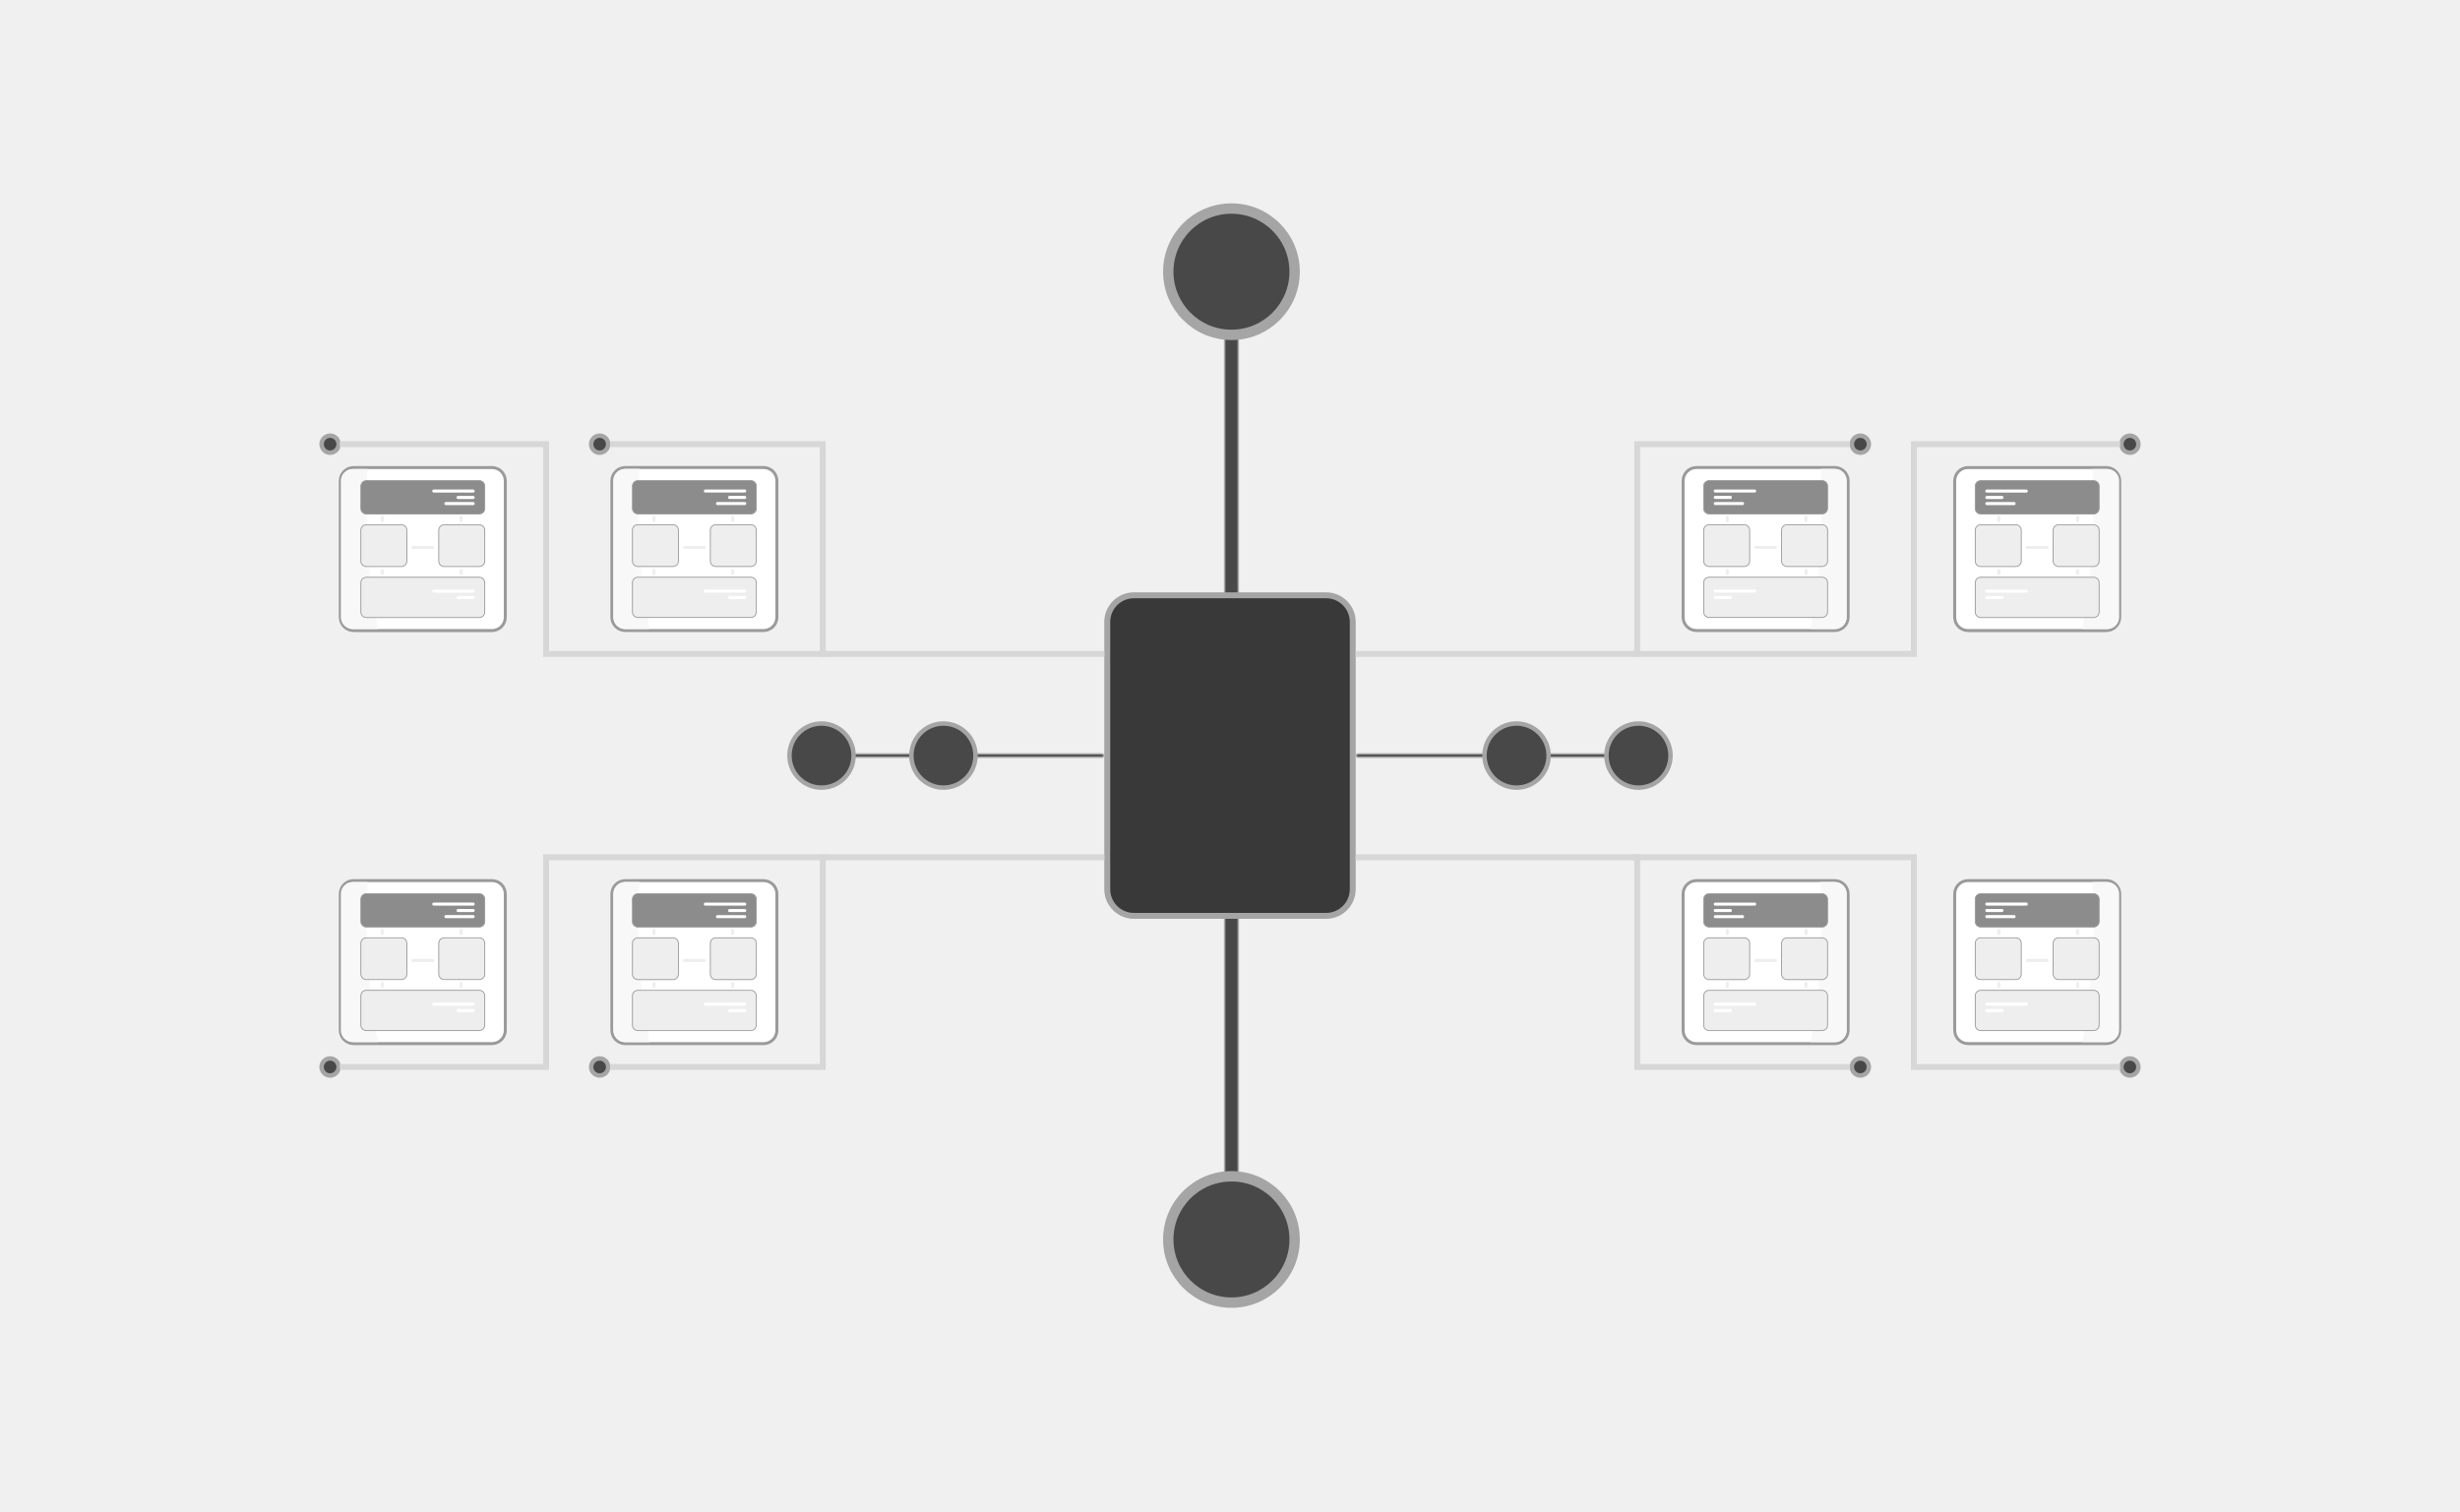
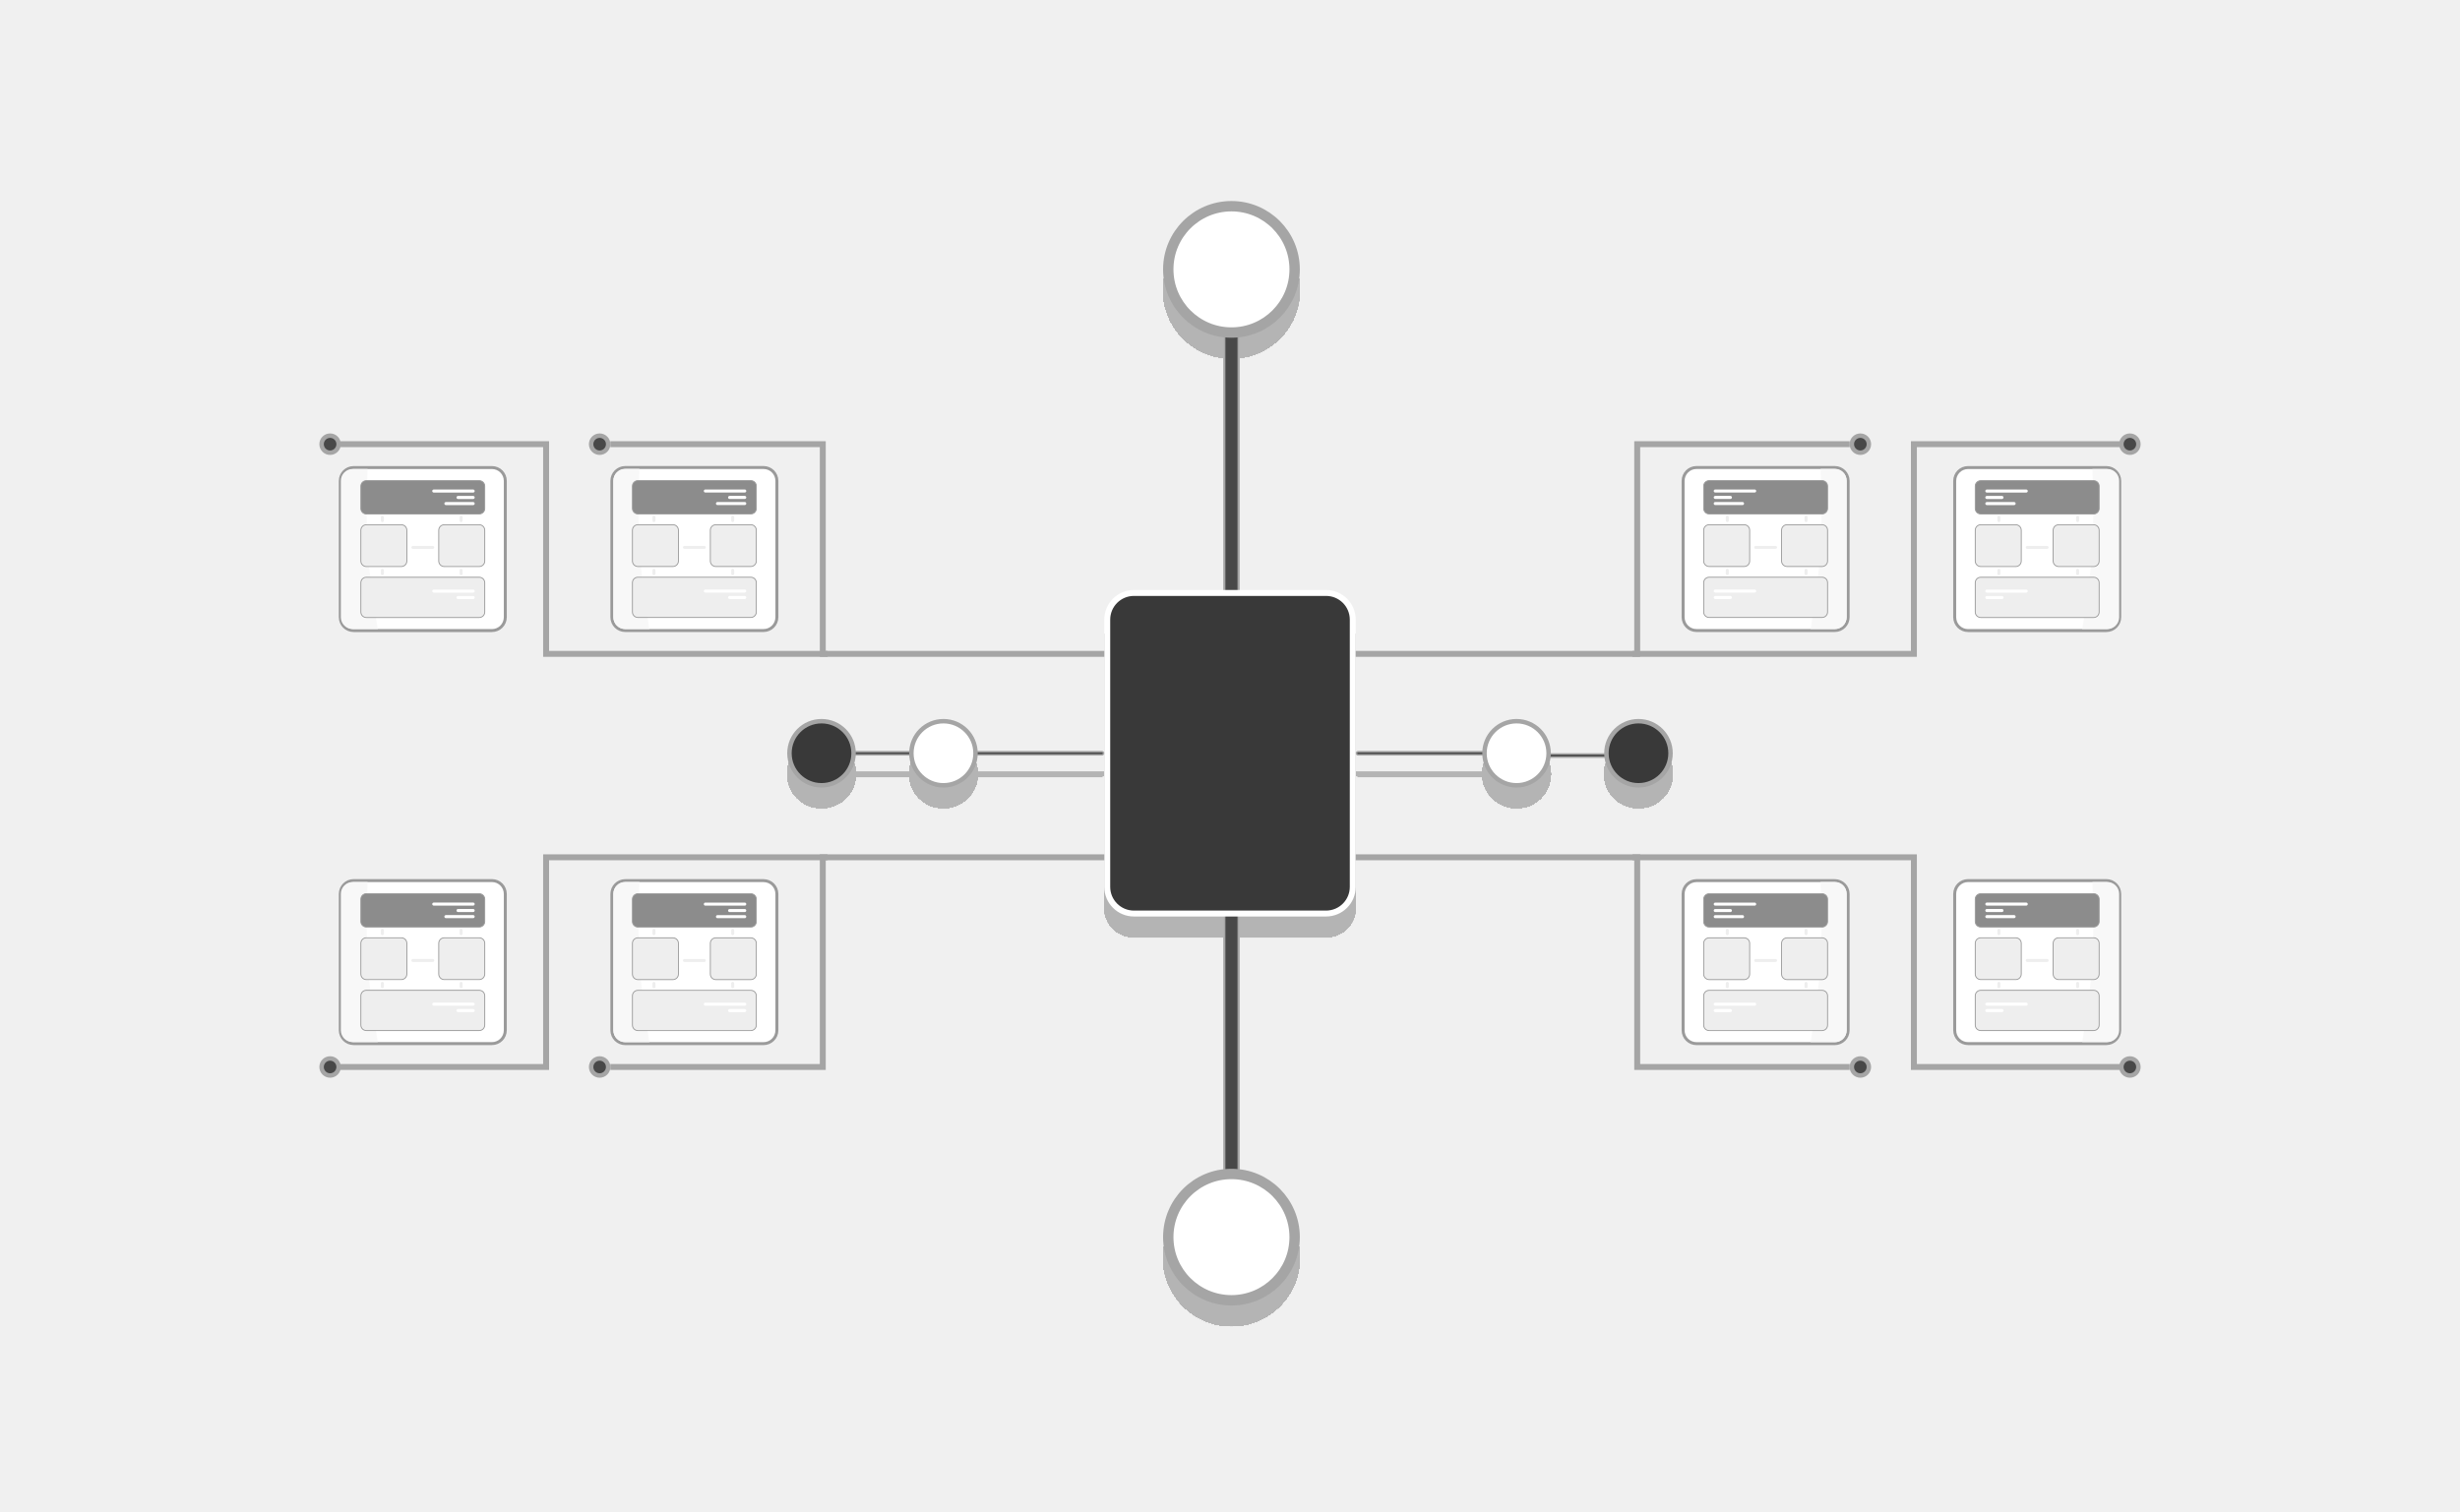
<svg xmlns="http://www.w3.org/2000/svg" width="830" height="510" viewBox="0 0 830 510" fill="none">
-   <path d="M414.95 409.844H416.035C417.001 409.844 417.785 409.061 417.785 408.094V309.094C417.785 308.127 417.001 307.344 416.035 307.344H414.95C413.984 307.344 413.2 308.127 413.2 309.094V408.094C413.2 409.061 413.984 409.844 414.95 409.844Z" fill="#484848" stroke="#A5A5A5" stroke-width="0.5" />
-   <path d="M414.95 100.156H416.035C417.001 100.156 417.785 100.939 417.785 101.906V200.177C417.785 201.143 417.001 201.927 416.035 201.927H414.95C413.984 201.927 413.2 201.143 413.2 200.177V101.906C413.2 100.939 413.984 100.156 414.95 100.156Z" fill="#484848" stroke="#A5A5A5" stroke-width="0.5" />
-   <rect x="373.582" y="200.906" width="82.836" height="108.189" rx="9" fill="#393939" stroke="#A5A5A5" stroke-width="2" />
-   <path d="M323.221 254.463L371.795 254.463C372.092 254.463 372.332 254.703 372.332 255C372.332 255.296 372.092 255.537 371.795 255.537L323.221 255.537C322.925 255.537 322.684 255.296 322.684 255C322.684 254.703 322.925 254.463 323.221 254.463Z" fill="#484848" stroke="#A5A5A5" stroke-width="0.5" />
-   <path d="M506.779 254.463L458.205 254.463C457.908 254.463 457.668 254.703 457.668 255C457.668 255.296 457.908 255.537 458.205 255.537L506.779 255.537C507.075 255.537 507.316 255.296 507.316 255C507.316 254.703 507.075 254.463 506.779 254.463Z" fill="#484848" stroke="#A5A5A5" stroke-width="0.5" />
-   <path d="M268.957 254.463L317.531 254.463C317.827 254.463 318.068 254.703 318.068 255C318.068 255.296 317.827 255.537 317.531 255.537L268.957 255.537C268.66 255.537 268.42 255.296 268.42 255C268.42 254.703 268.66 254.463 268.957 254.463Z" fill="#484848" stroke="#A5A5A5" stroke-width="0.5" />
-   <path d="M561.043 254.463L512.469 254.463C512.173 254.463 511.932 254.703 511.932 255C511.932 255.296 512.173 255.537 512.469 255.537L561.043 255.537C561.34 255.537 561.58 255.296 561.58 255C561.58 254.703 561.34 254.463 561.043 254.463Z" fill="#484848" stroke="#A5A5A5" stroke-width="0.5" />
-   <circle cx="415.492" cy="91.696" r="21.318" fill="#484848" stroke="#A5A5A5" stroke-width="3.5" />
-   <circle cx="318.318" cy="255" r="10.818" transform="rotate(-90 318.318 255)" fill="#484848" stroke="#A5A5A5" stroke-width="1.5" />
-   <circle r="10.818" transform="matrix(4.37114e-08 -1 -1 -4.37114e-08 511.682 255)" fill="#484848" stroke="#A5A5A5" stroke-width="1.5" />
-   <circle cx="277.179" cy="255" r="10.818" transform="rotate(-90 277.179 255)" fill="#484848" stroke="#A5A5A5" stroke-width="1.5" />
-   <circle r="10.818" transform="matrix(4.37114e-08 -1 -1 -4.37114e-08 552.821 255)" fill="#484848" stroke="#A5A5A5" stroke-width="1.5" />
+   <path d="M561.043 255.537C561.34 255.537 561.58 255.296 561.58 255C561.58 254.703 561.34 254.463 561.043 254.463L512.469 254.463C512.173 254.463 511.932 254.703 511.932 255C511.932 255.296 512.173 255.537 512.469 255.537L561.043 255.537Z" fill="#484848" stroke="#A5A5A5" stroke-width="0.5" />
  <circle cx="202.32" cy="149.906" r="2.876" transform="rotate(-90 202.32 149.906)" fill="#484848" stroke="#A5A5A5" stroke-width="1.5" />
  <circle r="2.876" transform="matrix(4.37114e-08 -1 -1 -4.37114e-08 627.68 149.906)" fill="#484848" stroke="#A5A5A5" stroke-width="1.5" />
  <circle r="2.876" transform="matrix(-4.37114e-08 1 1 4.37114e-08 202.32 360.094)" fill="#484848" stroke="#A5A5A5" stroke-width="1.5" />
  <circle cx="627.68" cy="360.094" r="2.876" transform="rotate(90 627.68 360.094)" fill="#484848" stroke="#A5A5A5" stroke-width="1.5" />
  <circle cx="111.379" cy="149.906" r="2.876" transform="rotate(-90 111.379 149.906)" fill="#484848" stroke="#A5A5A5" stroke-width="1.5" />
  <circle r="2.876" transform="matrix(4.37114e-08 -1 -1 -4.37114e-08 718.621 149.906)" fill="#484848" stroke="#A5A5A5" stroke-width="1.5" />
  <circle r="2.876" transform="matrix(-4.37114e-08 1 1 4.37114e-08 111.379 360.094)" fill="#484848" stroke="#A5A5A5" stroke-width="1.5" />
  <circle cx="718.621" cy="360.094" r="2.876" transform="rotate(90 718.621 360.094)" fill="#484848" stroke="#A5A5A5" stroke-width="1.5" />
-   <circle r="21.318" transform="matrix(1 0 0 -1 415.492 418.304)" fill="#484848" stroke="#A5A5A5" stroke-width="3.5" />
-   <path d="M372.582 220.673H277.605V149.906H205.915" stroke="#D7D7D7" stroke-width="2" />
-   <path d="M457.418 220.673H552.395V149.906H624.085" stroke="#D7D7D7" stroke-width="2" />
-   <path d="M372.582 289.327H277.605V360.094H205.915" stroke="#D7D7D7" stroke-width="2" />
-   <path d="M457.418 289.327H552.395V360.094H624.085" stroke="#D7D7D7" stroke-width="2" />
-   <path d="M279.23 220.673H184.253V149.906H114.643" stroke="#D7D7D7" stroke-width="2" />
-   <path d="M550.77 220.673H645.747V149.906H715.357" stroke="#D7D7D7" stroke-width="2" />
-   <path d="M279.23 289.327H184.253V360.094H114.643" stroke="#D7D7D7" stroke-width="2" />
-   <path d="M550.77 289.327H645.747V360.094H715.357" stroke="#D7D7D7" stroke-width="2" />
+   <g filter="url(#filter0_d)">
+     <path d="M414.95 409.058H416.035C417.001 409.058 417.785 408.274 417.785 407.308V308.307C417.785 307.341 417.001 306.557 416.035 306.557H414.95C413.984 306.557 413.2 307.341 413.2 308.307V407.308C413.2 408.274 413.984 409.058 414.95 409.058Z" fill="#484848" stroke="#A5A5A5" stroke-width="0.5" />
+     <path d="M414.95 99.369H416.035C417.001 99.369 417.785 100.152 417.785 101.119V199.39C417.785 200.357 417.001 201.14 416.035 201.14H414.95C413.984 201.14 413.2 200.357 413.2 199.39V101.119C413.2 100.152 413.984 99.369 414.95 99.369Z" fill="#484848" stroke="#A5A5A5" stroke-width="0.5" />
+     <rect x="373.582" y="200.119" width="82.836" height="108.189" rx="9" fill="#393939" stroke="white" stroke-width="2" />
+     <path d="M323.221 253.676L371.795 253.676C372.092 253.676 372.332 253.917 372.332 254.213C372.332 254.51 372.092 254.75 371.795 254.75L323.221 254.75C322.925 254.75 322.684 254.51 322.684 254.213C322.684 253.917 322.925 253.676 323.221 253.676Z" fill="#484848" stroke="#A5A5A5" stroke-width="0.5" />
+     <path d="M506.779 253.676L458.205 253.676C457.908 253.676 457.668 253.917 457.668 254.213C457.668 254.51 457.908 254.75 458.205 254.75L506.779 254.75C507.075 254.75 507.316 254.51 507.316 254.213C507.316 253.917 507.075 253.676 506.779 253.676Z" fill="#484848" stroke="#A5A5A5" stroke-width="0.5" />
+     <path d="M268.957 253.676L317.531 253.676C317.827 253.676 318.068 253.917 318.068 254.213C318.068 254.51 317.827 254.75 317.531 254.75L268.957 254.75C268.66 254.75 268.42 254.51 268.42 254.213C268.42 253.917 268.66 253.676 268.957 253.676Z" fill="#484848" stroke="#A5A5A5" stroke-width="0.5" />
+     <circle cx="415.492" cy="90.91" r="21.318" fill="white" stroke="#A5A5A5" stroke-width="3.5" />
+     <circle cx="318.318" cy="254.213" r="10.818" transform="rotate(-90 318.318 254.213)" fill="white" stroke="#A5A5A5" stroke-width="1.5" />
+     <circle r="10.818" transform="matrix(4.37114e-08 -1 -1 -4.37114e-08 511.682 254.213)" fill="white" stroke="#A5A5A5" stroke-width="1.5" />
+     <circle cx="277.179" cy="254.213" r="10.818" transform="rotate(-90 277.179 254.213)" fill="#393939" stroke="#A5A5A5" stroke-width="1.5" />
+     <circle r="10.818" transform="matrix(4.37114e-08 -1 -1 -4.37114e-08 552.821 254.213)" fill="#393939" stroke="#A5A5A5" stroke-width="1.5" />
+     <circle r="21.318" transform="matrix(1 0 0 -1 415.492 417.517)" fill="white" stroke="#A5A5A5" stroke-width="3.5" />
+   </g>
+   <path d="M372.582 220.673H277.605V149.906H205.915" stroke="#A5A5A5" stroke-width="2" />
+   <path d="M457.418 220.673H552.395V149.906H624.085" stroke="#A5A5A5" stroke-width="2" />
+   <path d="M372.582 289.327H277.605V360.094H205.915" stroke="#A5A5A5" stroke-width="2" />
+   <path d="M457.418 289.327H552.395V360.094H624.085" stroke="#A5A5A5" stroke-width="2" />
+   <path d="M279.23 220.673H184.253V149.906H114.643" stroke="#A5A5A5" stroke-width="2" />
+   <path d="M550.77 220.673H645.747V149.906H715.357" stroke="#A5A5A5" stroke-width="2" />
+   <path d="M279.23 289.327H184.253V360.094H114.643" stroke="#A5A5A5" stroke-width="2" />
+   <path d="M550.77 289.327H645.747V360.094H715.357" stroke="#A5A5A5" stroke-width="2" />
  <rect x="262.121" y="212.797" width="55.675" height="55.016" rx="4.5" transform="rotate(180 262.121 212.797)" fill="white" stroke="#9A9A9A" />
  <rect x="0.5" y="-0.5" width="55.675" height="55.016" rx="4.5" transform="matrix(1 0 0 -1 567.379 212.297)" fill="white" stroke="#9A9A9A" />
  <rect x="262.121" y="352.219" width="55.675" height="55.016" rx="4.5" transform="rotate(180 262.121 352.219)" fill="white" stroke="#9A9A9A" />
  <rect x="0.5" y="-0.5" width="55.675" height="55.016" rx="4.5" transform="matrix(1 0 0 -1 567.379 351.719)" fill="white" stroke="#9A9A9A" />
  <rect x="170.488" y="212.809" width="55.675" height="55.016" rx="4.5" transform="rotate(180 170.488 212.809)" fill="white" stroke="#9A9A9A" />
  <rect x="0.5" y="-0.5" width="55.675" height="55.016" rx="4.5" transform="matrix(1 0 0 -1 659.011 212.309)" fill="white" stroke="#9A9A9A" />
  <rect x="170.488" y="352.207" width="55.675" height="55.016" rx="4.5" transform="rotate(180 170.488 352.207)" fill="white" stroke="#9A9A9A" />
  <rect x="0.5" y="-0.5" width="55.675" height="55.016" rx="4.5" transform="matrix(1 0 0 -1 659.011 351.707)" fill="white" stroke="#9A9A9A" />
-   <path d="M219.101 212.309H210.944C208.735 212.309 206.944 210.519 206.944 208.309V162.222C206.944 160.013 208.735 158.222 210.944 158.222H215.74C214.94 179.698 215.628 191.481 219.101 212.309Z" fill="#F8F8F8" />
-   <path d="M610.898 212.309H619.056C621.265 212.309 623.056 210.519 623.056 208.309V162.222C623.056 160.013 621.265 158.222 619.056 158.222H614.26C615.06 179.698 614.372 191.481 610.898 212.309Z" fill="#F8F8F8" />
+   <path d="M219.101 212.309H210.944C208.735 212.309 206.944 210.518 206.944 208.309V162.222C206.944 160.013 208.735 158.222 210.944 158.222H215.74C214.94 179.698 215.628 191.481 219.101 212.309Z" fill="#F8F8F8" />
+   <path d="M610.898 212.309H619.056C621.265 212.309 623.056 210.518 623.056 208.309V162.222C623.056 160.013 621.265 158.222 619.056 158.222H614.26C615.06 179.698 614.372 191.481 610.898 212.309Z" fill="#F8F8F8" />
  <path d="M219.101 351.731H210.944C208.735 351.731 206.944 349.94 206.944 347.731V301.643C206.944 299.434 208.735 297.643 210.944 297.643H215.74C214.94 319.119 215.628 330.902 219.101 351.731Z" fill="#F8F8F8" />
  <path d="M610.898 351.731H619.056C621.265 351.731 623.056 349.94 623.056 347.731V301.643C623.056 299.434 621.265 297.643 619.056 297.643H614.26C615.06 319.119 614.372 330.902 610.898 351.731Z" fill="#F8F8F8" />
  <path d="M127.469 212.307H119.005C116.796 212.307 115.005 210.516 115.005 208.307L115.005 162.276C115.005 160.067 116.796 158.276 119.005 158.276H124.022C123.202 179.729 123.908 191.5 127.469 212.307Z" fill="#F8F8F8" />
  <path d="M702.531 212.307H710.995C713.204 212.307 714.995 210.516 714.995 208.307V162.276C714.995 160.067 713.204 158.276 710.995 158.276H705.978C706.798 179.729 706.092 191.5 702.531 212.307Z" fill="#F8F8F8" />
-   <path d="M127.469 351.704H119.005C116.796 351.704 115.005 349.913 115.005 347.704L115.005 301.673C115.005 299.464 116.796 297.673 119.005 297.673H124.022C123.202 319.127 123.908 330.897 127.469 351.704Z" fill="#F8F8F8" />
-   <path d="M702.531 351.704H710.995C713.204 351.704 714.995 349.913 714.995 347.704V301.673C714.995 299.464 713.204 297.673 710.995 297.673H705.978C706.798 319.127 706.092 330.897 702.531 351.704Z" fill="#F8F8F8" />
-   <rect x="255.183" y="173.448" width="41.8" height="11.248" rx="1.85" transform="rotate(180 255.183 173.448)" fill="#8C8C8C" stroke="#9A9A9A" stroke-width="0.3" />
+   <path d="M127.469 351.704H119.005C116.796 351.704 115.005 349.913 115.005 347.704L115.005 301.674C115.005 299.465 116.796 297.674 119.005 297.674H124.022C123.202 319.127 123.908 330.897 127.469 351.704Z" fill="#F8F8F8" />
+   <path d="M702.531 351.704H710.995C713.204 351.704 714.995 349.913 714.995 347.704V301.674C714.995 299.465 713.204 297.674 710.995 297.674H705.978C706.798 319.127 706.092 330.897 702.531 351.704Z" fill="#F8F8F8" />
+   <rect x="255.184" y="173.448" width="41.8" height="11.248" rx="1.85" transform="rotate(180 255.184 173.448)" fill="#8C8C8C" stroke="#9A9A9A" stroke-width="0.3" />
  <rect x="0.15" y="-0.15" width="41.8" height="11.248" rx="1.85" transform="matrix(1 0 0 -1 574.666 173.298)" fill="#8C8C8C" stroke="#9A9A9A" stroke-width="0.3" />
-   <rect x="255.183" y="312.87" width="41.8" height="11.248" rx="1.85" transform="rotate(180 255.183 312.87)" fill="#8C8C8C" stroke="#9A9A9A" stroke-width="0.3" />
+   <rect x="255.184" y="312.87" width="41.8" height="11.248" rx="1.85" transform="rotate(180 255.184 312.87)" fill="#8C8C8C" stroke="#9A9A9A" stroke-width="0.3" />
  <rect x="0.15" y="-0.15" width="41.8" height="11.248" rx="1.85" transform="matrix(1 0 0 -1 574.666 312.72)" fill="#8C8C8C" stroke="#9A9A9A" stroke-width="0.3" />
  <rect x="163.551" y="173.461" width="41.8" height="11.248" rx="1.85" transform="rotate(180 163.551 173.461)" fill="#8C8C8C" stroke="#9A9A9A" stroke-width="0.3" />
-   <rect x="0.15" y="-0.15" width="41.8" height="11.248" rx="1.85" transform="matrix(1 0 0 -1 666.299 173.311)" fill="#8C8C8C" stroke="#9A9A9A" stroke-width="0.3" />
+   <rect x="0.15" y="-0.15" width="41.8" height="11.248" rx="1.85" transform="matrix(1 0 0 -1 666.299 173.31)" fill="#8C8C8C" stroke="#9A9A9A" stroke-width="0.3" />
  <rect x="163.551" y="312.858" width="41.8" height="11.248" rx="1.85" transform="rotate(180 163.551 312.858)" fill="#8C8C8C" stroke="#9A9A9A" stroke-width="0.3" />
  <rect x="0.15" y="-0.15" width="41.8" height="11.248" rx="1.85" transform="matrix(1 0 0 -1 666.299 312.708)" fill="#8C8C8C" stroke="#9A9A9A" stroke-width="0.3" />
  <rect x="213.383" y="191.186" width="14.101" height="15.516" rx="1.85" transform="rotate(-90 213.383 191.186)" fill="#EEEEEE" stroke="#9A9A9A" stroke-width="0.3" />
  <rect x="-0.15" y="-0.15" width="14.101" height="15.516" rx="1.85" transform="matrix(-5.24537e-08 -1 -1 3.64262e-08 616.466 191.036)" fill="#EEEEEE" stroke="#9A9A9A" stroke-width="0.3" />
  <rect x="213.383" y="330.608" width="14.101" height="15.516" rx="1.85" transform="rotate(-90 213.383 330.608)" fill="#EEEEEE" stroke="#9A9A9A" stroke-width="0.3" />
  <rect x="-0.15" y="-0.15" width="14.101" height="15.516" rx="1.85" transform="matrix(-5.24537e-08 -1 -1 3.64262e-08 616.466 330.458)" fill="#EEEEEE" stroke="#9A9A9A" stroke-width="0.3" />
  <rect x="121.751" y="191.198" width="14.101" height="15.516" rx="1.85" transform="rotate(-90 121.751 191.198)" fill="#EEEEEE" stroke="#9A9A9A" stroke-width="0.3" />
  <rect x="-0.15" y="-0.15" width="14.101" height="15.516" rx="1.85" transform="matrix(-5.24537e-08 -1 -1 3.64262e-08 708.099 191.048)" fill="#EEEEEE" stroke="#9A9A9A" stroke-width="0.3" />
  <rect x="121.751" y="330.596" width="14.101" height="15.516" rx="1.85" transform="rotate(-90 121.751 330.596)" fill="#EEEEEE" stroke="#9A9A9A" stroke-width="0.3" />
  <rect x="-0.15" y="-0.15" width="14.101" height="15.516" rx="1.85" transform="matrix(-5.24537e-08 -1 -1 3.64262e-08 708.099 330.446)" fill="#EEEEEE" stroke="#9A9A9A" stroke-width="0.3" />
  <rect x="239.667" y="191.186" width="14.101" height="15.516" rx="1.85" transform="rotate(-90 239.667 191.186)" fill="#EEEEEE" stroke="#9A9A9A" stroke-width="0.3" />
  <rect x="-0.15" y="-0.15" width="14.101" height="15.516" rx="1.85" transform="matrix(-5.24537e-08 -1 -1 3.64262e-08 590.183 191.036)" fill="#EEEEEE" stroke="#9A9A9A" stroke-width="0.3" />
  <rect x="239.667" y="330.608" width="14.101" height="15.516" rx="1.85" transform="rotate(-90 239.667 330.608)" fill="#EEEEEE" stroke="#9A9A9A" stroke-width="0.3" />
  <rect x="-0.15" y="-0.15" width="14.101" height="15.516" rx="1.85" transform="matrix(-5.24537e-08 -1 -1 3.64262e-08 590.183 330.458)" fill="#EEEEEE" stroke="#9A9A9A" stroke-width="0.3" />
  <rect x="148.035" y="191.198" width="14.101" height="15.516" rx="1.85" transform="rotate(-90 148.035 191.198)" fill="#EEEEEE" stroke="#9A9A9A" stroke-width="0.3" />
  <rect x="-0.15" y="-0.15" width="14.101" height="15.516" rx="1.85" transform="matrix(-5.24537e-08 -1 -1 3.64262e-08 681.815 191.048)" fill="#EEEEEE" stroke="#9A9A9A" stroke-width="0.3" />
  <rect x="148.035" y="330.596" width="14.101" height="15.516" rx="1.85" transform="rotate(-90 148.035 330.596)" fill="#EEEEEE" stroke="#9A9A9A" stroke-width="0.3" />
  <rect x="-0.15" y="-0.15" width="14.101" height="15.516" rx="1.85" transform="matrix(-5.24537e-08 -1 -1 3.64262e-08 681.815 330.446)" fill="#EEEEEE" stroke="#9A9A9A" stroke-width="0.3" />
-   <line x1="247.21" y1="175.69" x2="247.21" y2="174.537" stroke="#EEEEEE" stroke-linecap="round" />
+   <line x1="247.211" y1="175.69" x2="247.211" y2="174.537" stroke="#EEEEEE" stroke-linecap="round" />
  <line x1="0.5" y1="-0.5" x2="1.653" y2="-0.5" transform="matrix(-4.37114e-08 -1 -1 4.37114e-08 582.289 176.19)" stroke="#EEEEEE" stroke-linecap="round" />
-   <line x1="247.21" y1="315.112" x2="247.21" y2="313.958" stroke="#EEEEEE" stroke-linecap="round" />
+   <line x1="247.211" y1="315.112" x2="247.211" y2="313.959" stroke="#EEEEEE" stroke-linecap="round" />
  <line x1="0.5" y1="-0.5" x2="1.653" y2="-0.5" transform="matrix(-4.37114e-08 -1 -1 4.37114e-08 582.289 315.612)" stroke="#EEEEEE" stroke-linecap="round" />
  <line x1="155.578" y1="175.702" x2="155.578" y2="174.549" stroke="#EEEEEE" stroke-linecap="round" />
  <line x1="0.5" y1="-0.5" x2="1.653" y2="-0.5" transform="matrix(-4.37114e-08 -1 -1 4.37114e-08 673.922 176.202)" stroke="#EEEEEE" stroke-linecap="round" />
  <line x1="155.578" y1="315.1" x2="155.578" y2="313.946" stroke="#EEEEEE" stroke-linecap="round" />
  <line x1="0.5" y1="-0.5" x2="1.653" y2="-0.5" transform="matrix(-4.37114e-08 -1 -1 4.37114e-08 673.922 315.6)" stroke="#EEEEEE" stroke-linecap="round" />
-   <line x1="247.21" y1="193.608" x2="247.21" y2="192.454" stroke="#EEEEEE" stroke-linecap="round" />
-   <line x1="0.5" y1="-0.5" x2="1.653" y2="-0.5" transform="matrix(-4.37114e-08 -1 -1 4.37114e-08 582.289 194.108)" stroke="#EEEEEE" stroke-linecap="round" />
-   <line x1="247.21" y1="333.029" x2="247.21" y2="331.876" stroke="#EEEEEE" stroke-linecap="round" />
+   <line x1="247.211" y1="193.607" x2="247.211" y2="192.454" stroke="#EEEEEE" stroke-linecap="round" />
+   <line x1="0.5" y1="-0.5" x2="1.653" y2="-0.5" transform="matrix(-4.37114e-08 -1 -1 4.37114e-08 582.289 194.107)" stroke="#EEEEEE" stroke-linecap="round" />
+   <line x1="247.211" y1="333.029" x2="247.211" y2="331.876" stroke="#EEEEEE" stroke-linecap="round" />
  <line x1="0.5" y1="-0.5" x2="1.653" y2="-0.5" transform="matrix(-4.37114e-08 -1 -1 4.37114e-08 582.289 333.529)" stroke="#EEEEEE" stroke-linecap="round" />
  <line x1="155.578" y1="193.62" x2="155.578" y2="192.466" stroke="#EEEEEE" stroke-linecap="round" />
  <line x1="0.5" y1="-0.5" x2="1.653" y2="-0.5" transform="matrix(-4.37114e-08 -1 -1 4.37114e-08 673.922 194.12)" stroke="#EEEEEE" stroke-linecap="round" />
  <line x1="155.578" y1="333.017" x2="155.578" y2="331.864" stroke="#EEEEEE" stroke-linecap="round" />
  <line x1="0.5" y1="-0.5" x2="1.653" y2="-0.5" transform="matrix(-4.37114e-08 -1 -1 4.37114e-08 673.922 333.517)" stroke="#EEEEEE" stroke-linecap="round" />
-   <line x1="220.642" y1="193.608" x2="220.642" y2="192.454" stroke="#EEEEEE" stroke-linecap="round" />
-   <line x1="0.5" y1="-0.5" x2="1.653" y2="-0.5" transform="matrix(-4.37114e-08 -1 -1 4.37114e-08 608.858 194.108)" stroke="#EEEEEE" stroke-linecap="round" />
+   <line x1="220.642" y1="193.607" x2="220.642" y2="192.454" stroke="#EEEEEE" stroke-linecap="round" />
+   <line x1="0.5" y1="-0.5" x2="1.653" y2="-0.5" transform="matrix(-4.37114e-08 -1 -1 4.37114e-08 608.858 194.107)" stroke="#EEEEEE" stroke-linecap="round" />
  <line x1="220.642" y1="333.029" x2="220.642" y2="331.876" stroke="#EEEEEE" stroke-linecap="round" />
  <line x1="0.5" y1="-0.5" x2="1.653" y2="-0.5" transform="matrix(-4.37114e-08 -1 -1 4.37114e-08 608.858 333.529)" stroke="#EEEEEE" stroke-linecap="round" />
  <line x1="129.009" y1="193.62" x2="129.009" y2="192.466" stroke="#EEEEEE" stroke-linecap="round" />
  <line x1="0.5" y1="-0.5" x2="1.653" y2="-0.5" transform="matrix(-4.37114e-08 -1 -1 4.37114e-08 700.491 194.12)" stroke="#EEEEEE" stroke-linecap="round" />
  <line x1="129.009" y1="333.017" x2="129.009" y2="331.864" stroke="#EEEEEE" stroke-linecap="round" />
  <line x1="0.5" y1="-0.5" x2="1.653" y2="-0.5" transform="matrix(-4.37114e-08 -1 -1 4.37114e-08 700.491 333.517)" stroke="#EEEEEE" stroke-linecap="round" />
  <line x1="220.642" y1="175.69" x2="220.642" y2="174.537" stroke="#EEEEEE" stroke-linecap="round" />
  <line x1="0.5" y1="-0.5" x2="1.653" y2="-0.5" transform="matrix(-4.37114e-08 -1 -1 4.37114e-08 608.858 176.19)" stroke="#EEEEEE" stroke-linecap="round" />
-   <line x1="220.642" y1="315.112" x2="220.642" y2="313.958" stroke="#EEEEEE" stroke-linecap="round" />
+   <line x1="220.642" y1="315.112" x2="220.642" y2="313.959" stroke="#EEEEEE" stroke-linecap="round" />
  <line x1="0.5" y1="-0.5" x2="1.653" y2="-0.5" transform="matrix(-4.37114e-08 -1 -1 4.37114e-08 608.858 315.612)" stroke="#EEEEEE" stroke-linecap="round" />
  <line x1="129.009" y1="175.702" x2="129.009" y2="174.549" stroke="#EEEEEE" stroke-linecap="round" />
  <line x1="0.5" y1="-0.5" x2="1.653" y2="-0.5" transform="matrix(-4.37114e-08 -1 -1 4.37114e-08 700.491 176.202)" stroke="#EEEEEE" stroke-linecap="round" />
  <line x1="129.009" y1="315.1" x2="129.009" y2="313.946" stroke="#EEEEEE" stroke-linecap="round" />
  <line x1="0.5" y1="-0.5" x2="1.653" y2="-0.5" transform="matrix(-4.37114e-08 -1 -1 4.37114e-08 700.491 315.6)" stroke="#EEEEEE" stroke-linecap="round" />
  <line x1="230.934" y1="184.735" x2="237.633" y2="184.735" stroke="#EEEEEE" stroke-linecap="round" />
  <line x1="0.5" y1="-0.5" x2="7.198" y2="-0.5" transform="matrix(-1 8.74228e-08 8.74228e-08 1 599.566 185.235)" stroke="#EEEEEE" stroke-linecap="round" />
  <line x1="230.934" y1="324.157" x2="237.633" y2="324.157" stroke="#EEEEEE" stroke-linecap="round" />
  <line x1="0.5" y1="-0.5" x2="7.198" y2="-0.5" transform="matrix(-1 8.74228e-08 8.74228e-08 1 599.566 324.657)" stroke="#EEEEEE" stroke-linecap="round" />
-   <line x1="139.302" y1="184.747" x2="146" y2="184.747" stroke="#EEEEEE" stroke-linecap="round" />
-   <line x1="0.5" y1="-0.5" x2="7.198" y2="-0.5" transform="matrix(-1 8.74228e-08 8.74228e-08 1 691.198 185.247)" stroke="#EEEEEE" stroke-linecap="round" />
+   <line x1="139.302" y1="184.748" x2="146" y2="184.748" stroke="#EEEEEE" stroke-linecap="round" />
+   <line x1="0.5" y1="-0.5" x2="7.198" y2="-0.5" transform="matrix(-1 8.74228e-08 8.74228e-08 1 691.198 185.248)" stroke="#EEEEEE" stroke-linecap="round" />
  <line x1="139.302" y1="324.145" x2="146" y2="324.145" stroke="#EEEEEE" stroke-linecap="round" />
  <line x1="0.5" y1="-0.5" x2="7.198" y2="-0.5" transform="matrix(-1 8.74228e-08 8.74228e-08 1 691.198 324.645)" stroke="#EEEEEE" stroke-linecap="round" />
  <rect x="255.183" y="208.389" width="41.8" height="13.587" rx="1.85" transform="rotate(180 255.183 208.389)" fill="#EEEEEE" stroke="#9A9A9A" stroke-width="0.3" />
  <rect x="0.15" y="-0.15" width="41.8" height="13.587" rx="1.85" transform="matrix(1 0 0 -1 574.667 208.239)" fill="#EEEEEE" stroke="#9A9A9A" stroke-width="0.3" />
-   <rect x="255.183" y="347.811" width="41.8" height="13.587" rx="1.85" transform="rotate(180 255.183 347.811)" fill="#EEEEEE" stroke="#9A9A9A" stroke-width="0.3" />
-   <rect x="0.15" y="-0.15" width="41.8" height="13.587" rx="1.85" transform="matrix(1 0 0 -1 574.667 347.661)" fill="#EEEEEE" stroke="#9A9A9A" stroke-width="0.3" />
+   <rect x="255.183" y="347.81" width="41.8" height="13.587" rx="1.85" transform="rotate(180 255.183 347.81)" fill="#EEEEEE" stroke="#9A9A9A" stroke-width="0.3" />
+   <rect x="0.15" y="-0.15" width="41.8" height="13.587" rx="1.85" transform="matrix(1 0 0 -1 574.667 347.66)" fill="#EEEEEE" stroke="#9A9A9A" stroke-width="0.3" />
  <rect x="163.551" y="208.401" width="41.8" height="13.587" rx="1.85" transform="rotate(180 163.551 208.401)" fill="#EEEEEE" stroke="#9A9A9A" stroke-width="0.3" />
  <rect x="0.15" y="-0.15" width="41.8" height="13.587" rx="1.85" transform="matrix(1 0 0 -1 666.299 208.251)" fill="#EEEEEE" stroke="#9A9A9A" stroke-width="0.3" />
  <rect x="163.551" y="347.798" width="41.8" height="13.587" rx="1.85" transform="rotate(180 163.551 347.798)" fill="#EEEEEE" stroke="#9A9A9A" stroke-width="0.3" />
  <rect x="0.15" y="-0.15" width="41.8" height="13.587" rx="1.85" transform="matrix(1 0 0 -1 666.299 347.648)" fill="#EEEEEE" stroke="#9A9A9A" stroke-width="0.3" />
-   <rect x="251.792" y="170.455" width="10.233" height="1.032" rx="0.516" transform="rotate(180 251.792 170.455)" fill="white" />
+   <rect x="251.791" y="170.455" width="10.233" height="1.032" rx="0.516" transform="rotate(180 251.791 170.455)" fill="white" />
  <rect width="10.233" height="1.032" rx="0.516" transform="matrix(1 0 0 -1 578.208 170.455)" fill="white" />
-   <rect x="251.792" y="309.876" width="10.233" height="1.032" rx="0.516" transform="rotate(180 251.792 309.876)" fill="white" />
+   <rect x="251.791" y="309.876" width="10.233" height="1.032" rx="0.516" transform="rotate(180 251.791 309.876)" fill="white" />
  <rect width="10.233" height="1.032" rx="0.516" transform="matrix(1 0 0 -1 578.208 309.876)" fill="white" />
  <rect x="160.159" y="170.467" width="10.233" height="1.032" rx="0.516" transform="rotate(180 160.159 170.467)" fill="white" />
  <rect width="10.233" height="1.032" rx="0.516" transform="matrix(1 0 0 -1 669.841 170.467)" fill="white" />
  <rect x="160.159" y="309.864" width="10.233" height="1.032" rx="0.516" transform="rotate(180 160.159 309.864)" fill="white" />
  <rect width="10.233" height="1.032" rx="0.516" transform="matrix(1 0 0 -1 669.841 309.864)" fill="white" />
-   <rect x="251.792" y="168.392" width="6.14" height="1.032" rx="0.516" transform="rotate(180 251.792 168.392)" fill="white" />
+   <rect x="251.791" y="168.392" width="6.14" height="1.032" rx="0.516" transform="rotate(180 251.791 168.392)" fill="white" />
  <rect width="6.14" height="1.032" rx="0.516" transform="matrix(1 0 0 -1 578.208 168.392)" fill="white" />
-   <rect x="251.792" y="307.813" width="6.14" height="1.032" rx="0.516" transform="rotate(180 251.792 307.813)" fill="white" />
+   <rect x="251.791" y="307.813" width="6.14" height="1.032" rx="0.516" transform="rotate(180 251.791 307.813)" fill="white" />
  <rect width="6.14" height="1.032" rx="0.516" transform="matrix(1 0 0 -1 578.208 307.813)" fill="white" />
  <rect x="160.159" y="168.404" width="6.14" height="1.032" rx="0.516" transform="rotate(180 160.159 168.404)" fill="white" />
  <rect width="6.14" height="1.032" rx="0.516" transform="matrix(1 0 0 -1 669.841 168.404)" fill="white" />
  <rect x="160.159" y="307.801" width="6.14" height="1.032" rx="0.516" transform="rotate(180 160.159 307.801)" fill="white" />
  <rect width="6.14" height="1.032" rx="0.516" transform="matrix(1 0 0 -1 669.841 307.801)" fill="white" />
-   <rect x="251.792" y="202.163" width="6.14" height="1.032" rx="0.516" transform="rotate(180 251.792 202.163)" fill="white" />
+   <rect x="251.791" y="202.163" width="6.14" height="1.032" rx="0.516" transform="rotate(180 251.791 202.163)" fill="white" />
  <rect width="6.14" height="1.032" rx="0.516" transform="matrix(1 0 0 -1 578.208 202.163)" fill="white" />
-   <rect x="251.792" y="341.584" width="6.14" height="1.032" rx="0.516" transform="rotate(180 251.792 341.584)" fill="white" />
+   <rect x="251.791" y="341.584" width="6.14" height="1.032" rx="0.516" transform="rotate(180 251.791 341.584)" fill="white" />
  <rect width="6.14" height="1.032" rx="0.516" transform="matrix(1 0 0 -1 578.208 341.584)" fill="white" />
  <rect x="160.159" y="202.175" width="6.14" height="1.032" rx="0.516" transform="rotate(180 160.159 202.175)" fill="white" />
  <rect width="6.14" height="1.032" rx="0.516" transform="matrix(1 0 0 -1 669.841 202.175)" fill="white" />
  <rect x="160.159" y="341.572" width="6.14" height="1.032" rx="0.516" transform="rotate(180 160.159 341.572)" fill="white" />
  <rect width="6.14" height="1.032" rx="0.516" transform="matrix(1 0 0 -1 669.841 341.572)" fill="white" />
-   <rect x="251.792" y="166.225" width="14.326" height="1.032" rx="0.516" transform="rotate(180 251.792 166.225)" fill="white" />
+   <rect x="251.791" y="166.226" width="14.326" height="1.032" rx="0.516" transform="rotate(180 251.791 166.226)" fill="white" />
  <rect width="14.326" height="1.032" rx="0.516" transform="matrix(1 0 0 -1 578.208 166.225)" fill="white" />
-   <rect x="251.792" y="305.647" width="14.326" height="1.032" rx="0.516" transform="rotate(180 251.792 305.647)" fill="white" />
+   <rect x="251.791" y="305.647" width="14.326" height="1.032" rx="0.516" transform="rotate(180 251.791 305.647)" fill="white" />
  <rect width="14.326" height="1.032" rx="0.516" transform="matrix(1 0 0 -1 578.208 305.647)" fill="white" />
  <rect x="160.159" y="166.238" width="14.326" height="1.032" rx="0.516" transform="rotate(180 160.159 166.238)" fill="white" />
  <rect width="14.326" height="1.032" rx="0.516" transform="matrix(1 0 0 -1 669.841 166.238)" fill="white" />
  <rect x="160.159" y="305.635" width="14.326" height="1.032" rx="0.516" transform="rotate(180 160.159 305.635)" fill="white" />
  <rect width="14.326" height="1.032" rx="0.516" transform="matrix(1 0 0 -1 669.841 305.635)" fill="white" />
-   <rect x="251.792" y="199.997" width="14.326" height="1.032" rx="0.516" transform="rotate(180 251.792 199.997)" fill="white" />
+   <rect x="251.791" y="199.997" width="14.326" height="1.032" rx="0.516" transform="rotate(180 251.791 199.997)" fill="white" />
  <rect width="14.326" height="1.032" rx="0.516" transform="matrix(1 0 0 -1 578.208 199.997)" fill="white" />
-   <rect x="251.792" y="339.418" width="14.326" height="1.032" rx="0.516" transform="rotate(180 251.792 339.418)" fill="white" />
+   <rect x="251.791" y="339.418" width="14.326" height="1.032" rx="0.516" transform="rotate(180 251.791 339.418)" fill="white" />
  <rect width="14.326" height="1.032" rx="0.516" transform="matrix(1 0 0 -1 578.208 339.418)" fill="white" />
  <rect x="160.159" y="200.009" width="14.326" height="1.032" rx="0.516" transform="rotate(180 160.159 200.009)" fill="white" />
  <rect width="14.326" height="1.032" rx="0.516" transform="matrix(1 0 0 -1 669.841 200.009)" fill="white" />
  <rect x="160.159" y="339.406" width="14.326" height="1.032" rx="0.516" transform="rotate(180 160.159 339.406)" fill="white" />
  <rect width="14.326" height="1.032" rx="0.516" transform="matrix(1 0 0 -1 669.841 339.406)" fill="white" />
+   <defs>
+     <filter id="filter0_d" x="265.611" y="67.842" width="298.778" height="379.743" filterUnits="userSpaceOnUse" color-interpolation-filters="sRGB">
+       <feFlood flood-opacity="0" result="BackgroundImageFix" />
+       <feColorMatrix in="SourceAlpha" type="matrix" values="0 0 0 0 0 0 0 0 0 0 0 0 0 0 0 0 0 0 127 0" />
+       <feOffset dy="7" />
+       <feColorMatrix type="matrix" values="0 0 0 0 0 0 0 0 0 0 0 0 0 0 0 0 0 0 0.25 0" />
+       <feBlend mode="normal" in2="BackgroundImageFix" result="effect1_dropShadow" />
+       <feBlend mode="normal" in="SourceGraphic" in2="effect1_dropShadow" result="shape" />
+     </filter>
+   </defs>
</svg>
